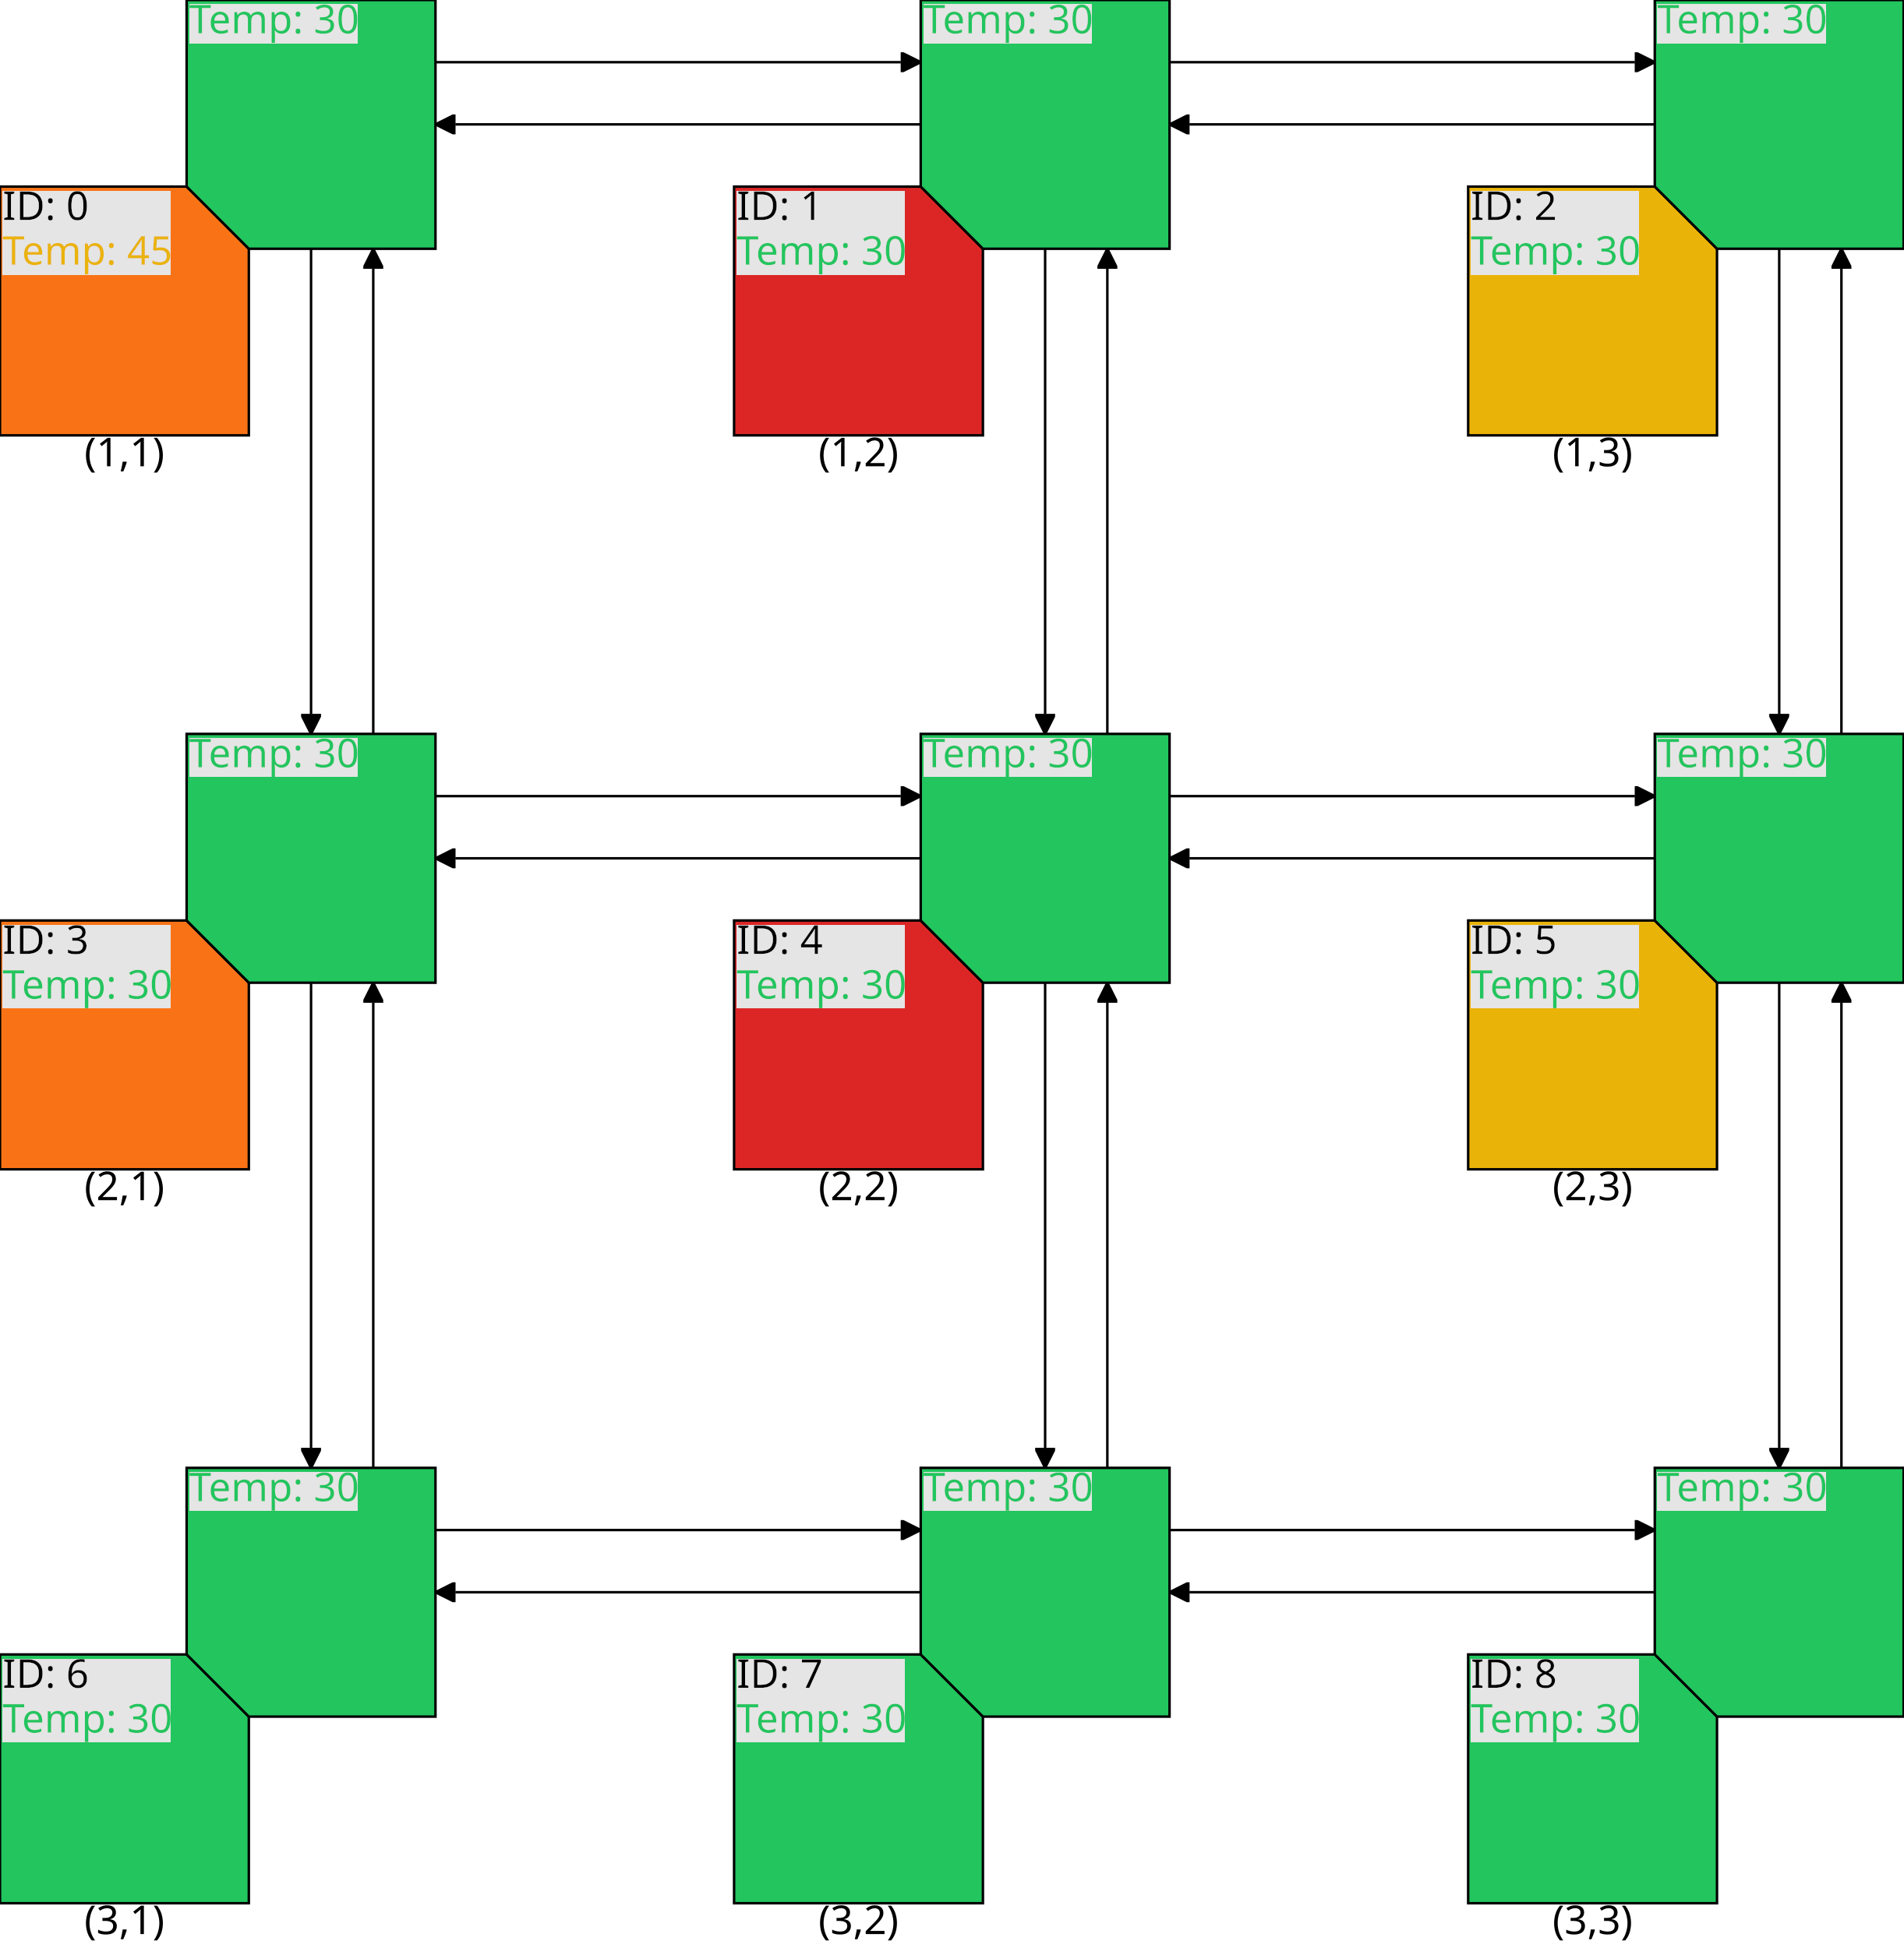
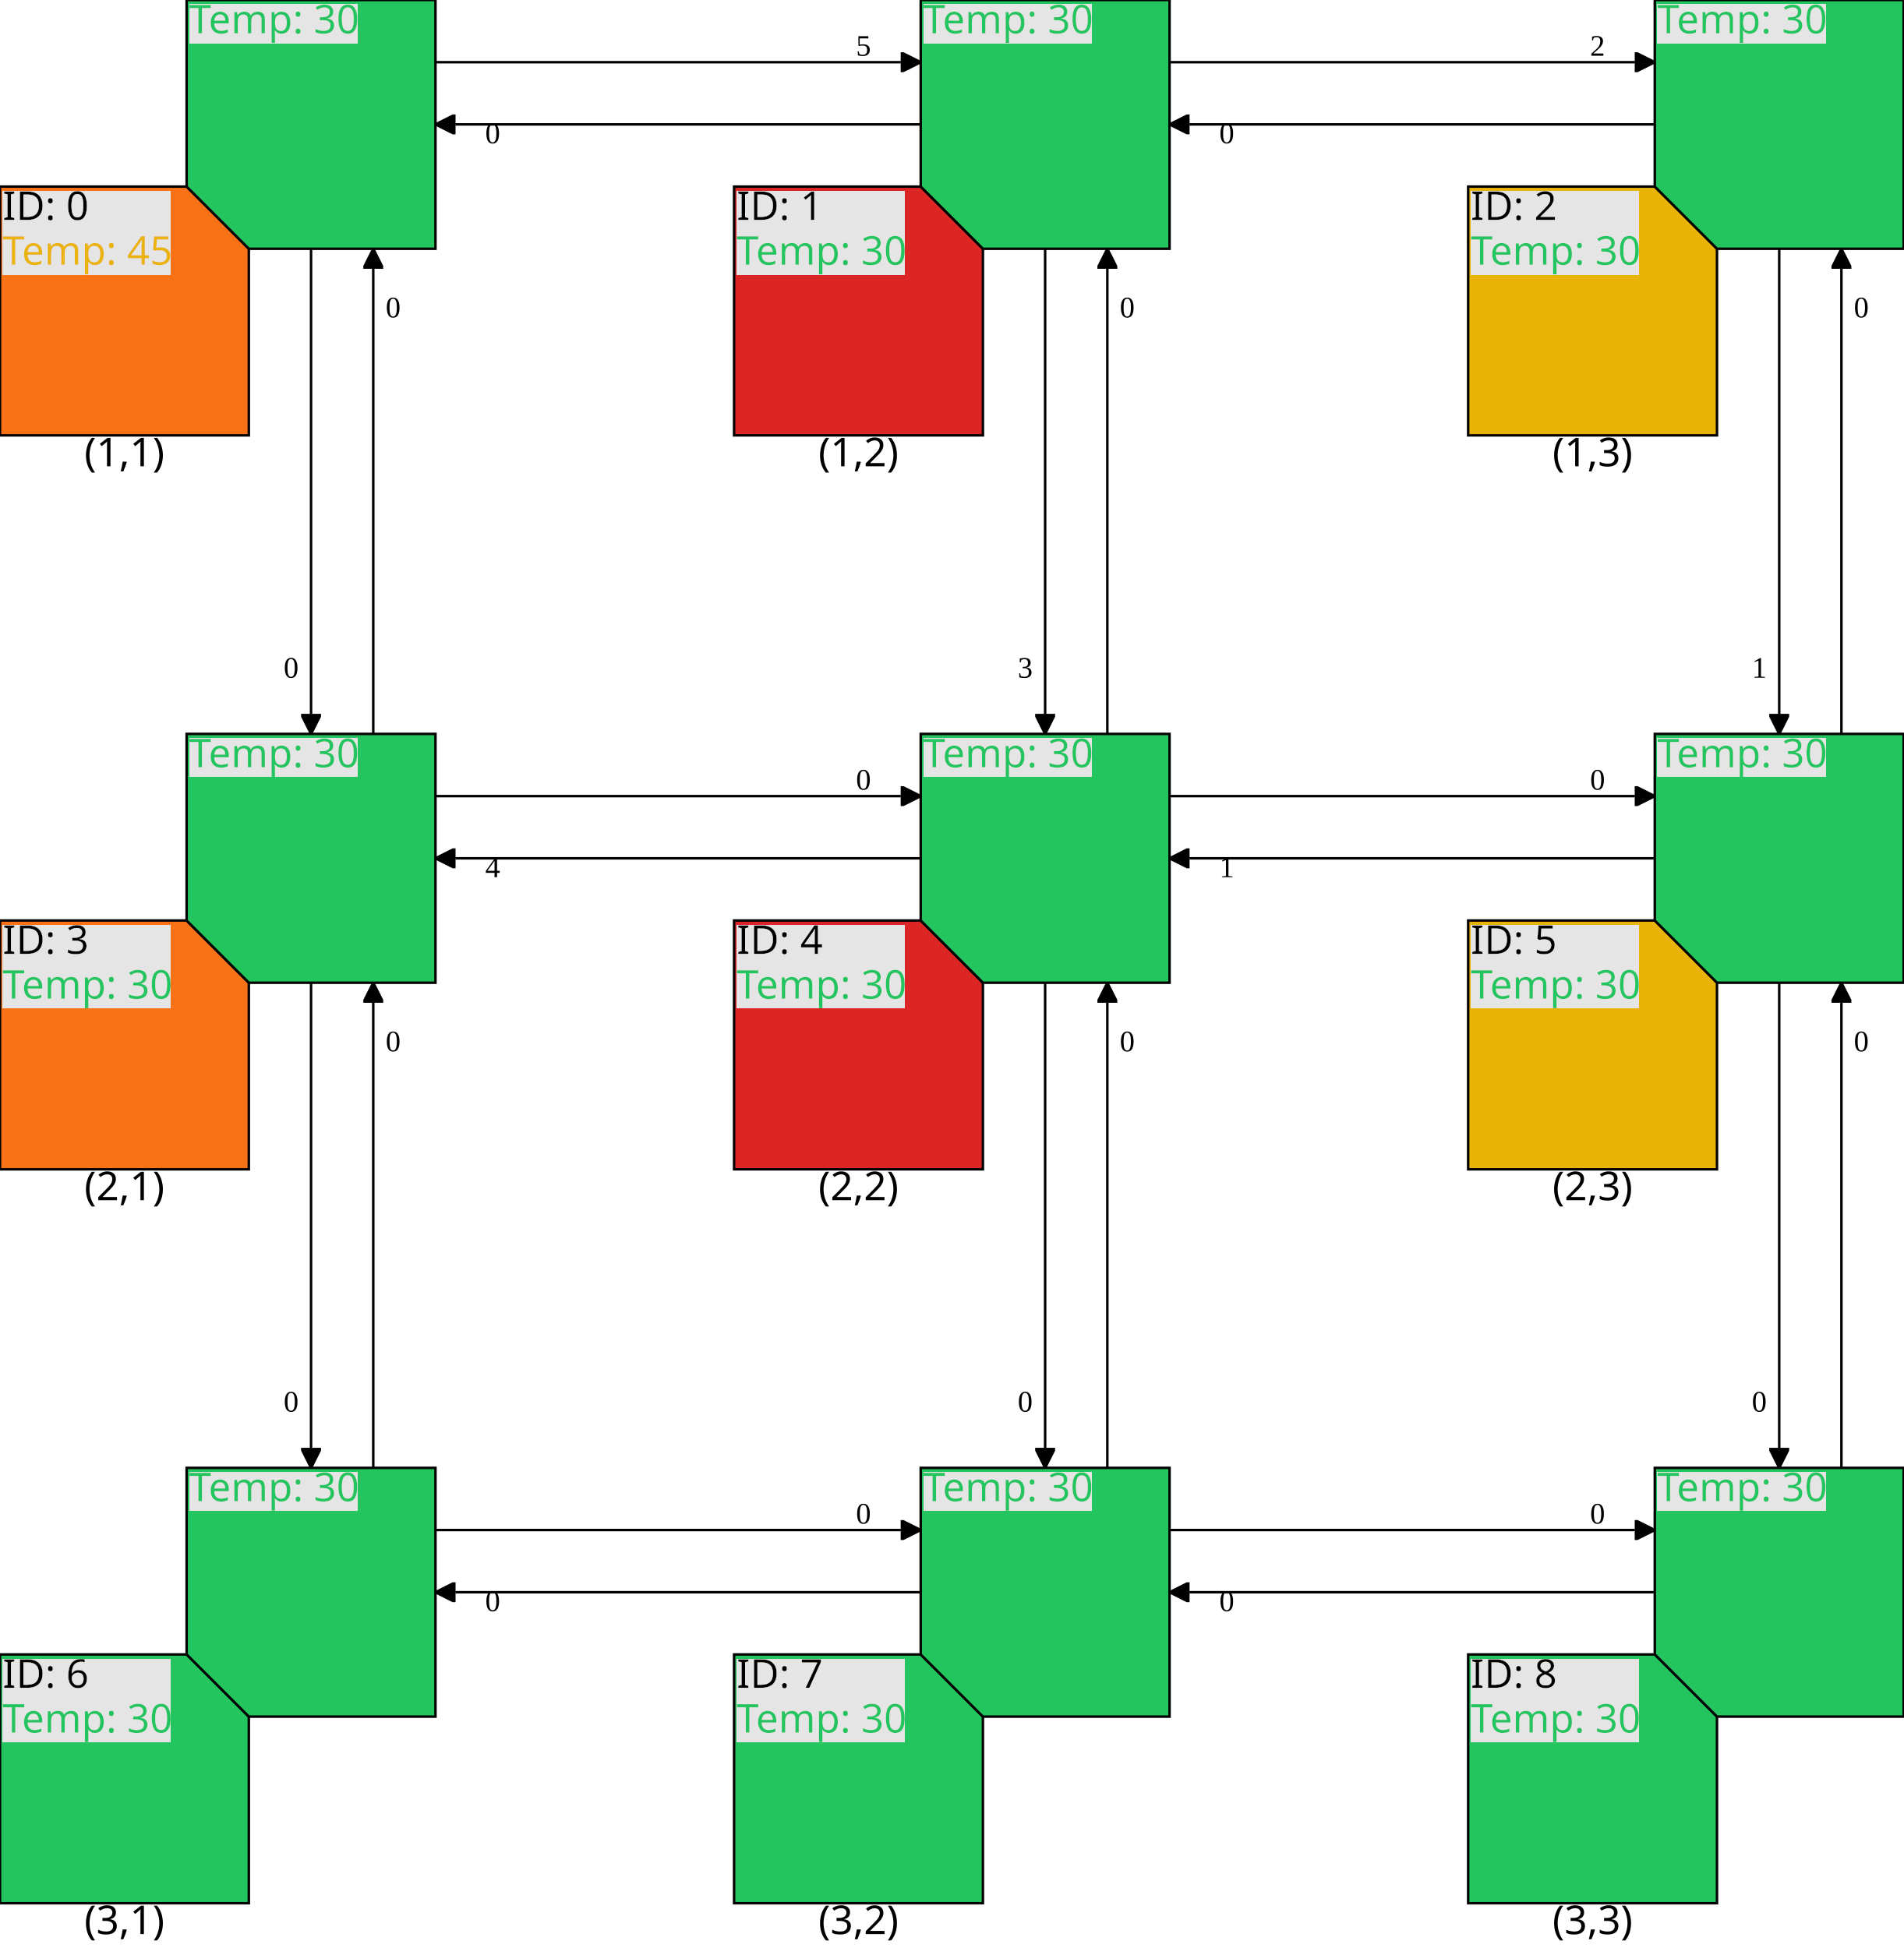
<svg xmlns="http://www.w3.org/2000/svg" preserveAspectRation="xMidYMid meet" class="w-full max-h-full" viewBox="0 0 765 783">
  <defs>
    <marker id="arrowHead" orient="auto" markerWidth="8" markerHeight="8" refY="4">
      <path d="M0,0 M0,0 V8 L8,4 Z" fill="black" fill-rule="evenodd" stroke="black" stroke-linecap="butt" stroke-width="1" />
    </marker>
    <filter x="0" y="0" width="1" height="1" id="textBackground">
      <feFlood flood-color="#e5e5e5" />
      <feComposite in="SourceGraphic" operator="or" />
    </filter>
  </defs>
  <g>
    <g>
      <g id="1,1">
        <path id="1,1c" d="M0,75 l0,100 l100,0 l0,-75 l-25,-25 l-75,0 Z" fill="#f97316" fill-rule="evenodd" stroke="black" stroke-linecap="butt" stroke-width="1" />
        <path id="1,1r" d="M75,75 l0,-75 l100,0 l0,100 l-75,0 Z" fill="#22c55e" fill-rule="evenodd" stroke="black" stroke-linecap="butt" stroke-width="1" />
      </g>
      <g id="1,2">
        <path id="1,2c" d="M295,75 l0,100 l100,0 l0,-75 l-25,-25 l-75,0 Z" fill="#dc2626" fill-rule="evenodd" stroke="black" stroke-linecap="butt" stroke-width="1" />
        <path id="1,2r" d="M370,75 l0,-75 l100,0 l0,100 l-75,0 Z" fill="#22c55e" fill-rule="evenodd" stroke="black" stroke-linecap="butt" stroke-width="1" />
      </g>
      <g id="1,3">
        <path id="1,3c" d="M590,75 l0,100 l100,0 l0,-75 l-25,-25 l-75,0 Z" fill="#eab308" fill-rule="evenodd" stroke="black" stroke-linecap="butt" stroke-width="1" />
        <path id="1,3r" d="M665,75 l0,-75 l100,0 l0,100 l-75,0 Z" fill="#22c55e" fill-rule="evenodd" stroke="black" stroke-linecap="butt" stroke-width="1" />
      </g>
      <g id="2,1">
        <path id="2,1c" d="M0,370 l0,100 l100,0 l0,-75 l-25,-25 l-75,0 Z" fill="#f97316" fill-rule="evenodd" stroke="black" stroke-linecap="butt" stroke-width="1" />
        <path id="2,1r" d="M75,370 l0,-75 l100,0 l0,100 l-75,0 Z" fill="#22c55e" fill-rule="evenodd" stroke="black" stroke-linecap="butt" stroke-width="1" />
      </g>
      <g id="2,2">
        <path id="2,2c" d="M295,370 l0,100 l100,0 l0,-75 l-25,-25 l-75,0 Z" fill="#dc2626" fill-rule="evenodd" stroke="black" stroke-linecap="butt" stroke-width="1" />
        <path id="2,2r" d="M370,370 l0,-75 l100,0 l0,100 l-75,0 Z" fill="#22c55e" fill-rule="evenodd" stroke="black" stroke-linecap="butt" stroke-width="1" />
      </g>
      <g id="2,3">
        <path id="2,3c" d="M590,370 l0,100 l100,0 l0,-75 l-25,-25 l-75,0 Z" fill="#eab308" fill-rule="evenodd" stroke="black" stroke-linecap="butt" stroke-width="1" />
        <path id="2,3r" d="M665,370 l0,-75 l100,0 l0,100 l-75,0 Z" fill="#22c55e" fill-rule="evenodd" stroke="black" stroke-linecap="butt" stroke-width="1" />
      </g>
      <g id="3,1">
        <path id="3,1c" d="M0,665 l0,100 l100,0 l0,-75 l-25,-25 l-75,0 Z" fill="#22c55e" fill-rule="evenodd" stroke="black" stroke-linecap="butt" stroke-width="1" />
        <path id="3,1r" d="M75,665 l0,-75 l100,0 l0,100 l-75,0 Z" fill="#22c55e" fill-rule="evenodd" stroke="black" stroke-linecap="butt" stroke-width="1" />
      </g>
      <g id="3,2">
        <path id="3,2c" d="M295,665 l0,100 l100,0 l0,-75 l-25,-25 l-75,0 Z" fill="#22c55e" fill-rule="evenodd" stroke="black" stroke-linecap="butt" stroke-width="1" />
        <path id="3,2r" d="M370,665 l0,-75 l100,0 l0,100 l-75,0 Z" fill="#22c55e" fill-rule="evenodd" stroke="black" stroke-linecap="butt" stroke-width="1" />
      </g>
      <g id="3,3">
        <path id="3,3c" d="M590,665 l0,100 l100,0 l0,-75 l-25,-25 l-75,0 Z" fill="#22c55e" fill-rule="evenodd" stroke="black" stroke-linecap="butt" stroke-width="1" />
        <path id="3,3r" d="M665,665 l0,-75 l100,0 l0,100 l-75,0 Z" fill="#22c55e" fill-rule="evenodd" stroke="black" stroke-linecap="butt" stroke-width="1" />
      </g>
    </g>
    <g>
      <path id="0-1" d="M175,25 h187" fill="#e5e5e5" fill-rule="evenodd" stroke="black" stroke-linecap="butt" stroke-width="1" marker-end="url(#arrowHead)" />
      <path id="0-3" d="M125,100 v187" fill="#e5e5e5" fill-rule="evenodd" stroke="black" stroke-linecap="butt" stroke-width="1" marker-end="url(#arrowHead)" />
      <path id="1-0" d="M370,50 h-187" fill="#e5e5e5" fill-rule="evenodd" stroke="black" stroke-linecap="butt" stroke-width="1" marker-end="url(#arrowHead)" />
      <path id="1-2" d="M470,25 h187" fill="#e5e5e5" fill-rule="evenodd" stroke="black" stroke-linecap="butt" stroke-width="1" marker-end="url(#arrowHead)" />
      <path id="1-4" d="M420,100 v187" fill="#e5e5e5" fill-rule="evenodd" stroke="black" stroke-linecap="butt" stroke-width="1" marker-end="url(#arrowHead)" />
      <path id="2-1" d="M665,50 h-187" fill="#e5e5e5" fill-rule="evenodd" stroke="black" stroke-linecap="butt" stroke-width="1" marker-end="url(#arrowHead)" />
      <path id="2-5" d="M715,100 v187" fill="#e5e5e5" fill-rule="evenodd" stroke="black" stroke-linecap="butt" stroke-width="1" marker-end="url(#arrowHead)" />
      <path id="3-0" d="M150,295 v-187" fill="#e5e5e5" fill-rule="evenodd" stroke="black" stroke-linecap="butt" stroke-width="1" marker-end="url(#arrowHead)" />
      <path id="3-4" d="M175,320 h187" fill="#e5e5e5" fill-rule="evenodd" stroke="black" stroke-linecap="butt" stroke-width="1" marker-end="url(#arrowHead)" />
      <path id="3-6" d="M125,395 v187" fill="#e5e5e5" fill-rule="evenodd" stroke="black" stroke-linecap="butt" stroke-width="1" marker-end="url(#arrowHead)" />
      <path id="4-1" d="M445,295 v-187" fill="#e5e5e5" fill-rule="evenodd" stroke="black" stroke-linecap="butt" stroke-width="1" marker-end="url(#arrowHead)" />
      <path id="4-3" d="M370,345 h-187" fill="#e5e5e5" fill-rule="evenodd" stroke="black" stroke-linecap="butt" stroke-width="1" marker-end="url(#arrowHead)" />
      <path id="4-5" d="M470,320 h187" fill="#e5e5e5" fill-rule="evenodd" stroke="black" stroke-linecap="butt" stroke-width="1" marker-end="url(#arrowHead)" />
      <path id="4-7" d="M420,395 v187" fill="#e5e5e5" fill-rule="evenodd" stroke="black" stroke-linecap="butt" stroke-width="1" marker-end="url(#arrowHead)" />
      <path id="5-2" d="M740,295 v-187" fill="#e5e5e5" fill-rule="evenodd" stroke="black" stroke-linecap="butt" stroke-width="1" marker-end="url(#arrowHead)" />
      <path id="5-4" d="M665,345 h-187" fill="#e5e5e5" fill-rule="evenodd" stroke="black" stroke-linecap="butt" stroke-width="1" marker-end="url(#arrowHead)" />
      <path id="5-8" d="M715,395 v187" fill="#e5e5e5" fill-rule="evenodd" stroke="black" stroke-linecap="butt" stroke-width="1" marker-end="url(#arrowHead)" />
      <path id="6-3" d="M150,590 v-187" fill="#e5e5e5" fill-rule="evenodd" stroke="black" stroke-linecap="butt" stroke-width="1" marker-end="url(#arrowHead)" />
      <path id="6-7" d="M175,615 h187" fill="#e5e5e5" fill-rule="evenodd" stroke="black" stroke-linecap="butt" stroke-width="1" marker-end="url(#arrowHead)" />
      <path id="7-4" d="M445,590 v-187" fill="#e5e5e5" fill-rule="evenodd" stroke="black" stroke-linecap="butt" stroke-width="1" marker-end="url(#arrowHead)" />
      <path id="7-6" d="M370,640 h-187" fill="#e5e5e5" fill-rule="evenodd" stroke="black" stroke-linecap="butt" stroke-width="1" marker-end="url(#arrowHead)" />
      <path id="7-8" d="M470,615 h187" fill="#e5e5e5" fill-rule="evenodd" stroke="black" stroke-linecap="butt" stroke-width="1" marker-end="url(#arrowHead)" />
      <path id="8-5" d="M740,590 v-187" fill="#e5e5e5" fill-rule="evenodd" stroke="black" stroke-linecap="butt" stroke-width="1" marker-end="url(#arrowHead)" />
      <path id="8-7" d="M665,640 h-187" fill="#e5e5e5" fill-rule="evenodd" stroke="black" stroke-linecap="butt" stroke-width="1" marker-end="url(#arrowHead)" />
+       <text x="350" y="25" dominant-baseline="text-after-edge" text-anchor="end">5</text>
+       <text x="120" y="275" dominant-baseline="text-after-edge" text-anchor="end">0</text>
+       <text x="645" y="25" dominant-baseline="text-after-edge" text-anchor="end">2</text>
+       <text x="415" y="275" dominant-baseline="text-after-edge" text-anchor="end">3</text>
+       <text x="195" y="50" dominant-baseline="text-before-edge">0</text>
+       <text x="710" y="275" dominant-baseline="text-after-edge" text-anchor="end">1</text>
+       <text x="490" y="50" dominant-baseline="text-before-edge">0</text>
+       <text x="155" y="120" dominant-baseline="text-before-edge">0</text>
+       <text x="350" y="320" dominant-baseline="text-after-edge" text-anchor="end">0</text>
+       <text x="120" y="570" dominant-baseline="text-after-edge" text-anchor="end">0</text>
+       <text x="450" y="120" dominant-baseline="text-before-edge">0</text>
+       <text x="645" y="320" dominant-baseline="text-after-edge" text-anchor="end">0</text>
+       <text x="415" y="570" dominant-baseline="text-after-edge" text-anchor="end">0</text>
+       <text x="195" y="345" dominant-baseline="text-before-edge">4</text>
+       <text x="745" y="120" dominant-baseline="text-before-edge">0</text>
+       <text x="710" y="570" dominant-baseline="text-after-edge" text-anchor="end">0</text>
+       <text x="490" y="345" dominant-baseline="text-before-edge">1</text>
+       <text x="155" y="415" dominant-baseline="text-before-edge">0</text>
+       <text x="350" y="615" dominant-baseline="text-after-edge" text-anchor="end">0</text>
+       <text x="450" y="415" dominant-baseline="text-before-edge">0</text>
+       <text x="645" y="615" dominant-baseline="text-after-edge" text-anchor="end">0</text>
+       <text x="195" y="640" dominant-baseline="text-before-edge">0</text>
+       <text x="745" y="415" dominant-baseline="text-before-edge">0</text>
+       <text x="490" y="640" dominant-baseline="text-before-edge">0</text>
    </g>
    <g>
      <g filter="url(#textBackground)" clip-path="path('m0,0 l0,100 l98,0 l0,-75 l-25,-25 l-75,0 Z')">
        <text x="1" y="76" font-size="16px" font-family="Roboto Mono" text-anchor="start" dominant-baseline="text-before-edge" fill="black">ID: 0</text>
        <text x="1" y="94" font-size="16px" font-family="Roboto Mono" text-anchor="start" dominant-baseline="text-before-edge" fill="#eab308">Temp: 45</text>
      </g>
      <g filter="url(#textBackground)" clip-path="path('m0,0 l0,74 l25,25 l73,0 l0,-100 Z')">
        <text x="76" y="1" font-size="16px" font-family="Roboto Mono" text-anchor="start" dominant-baseline="text-before-edge" fill="#22c55e">Temp: 30</text>
      </g>
      <text x="50" y="175" font-size="16px" font-family="Roboto Mono" text-anchor="middle" dominant-baseline="text-before-edge" fill="black">(1,1)</text>
    </g>
    <g>
      <g filter="url(#textBackground)" clip-path="path('m0,0 l0,100 l98,0 l0,-75 l-25,-25 l-75,0 Z')">
        <text x="296" y="76" font-size="16px" font-family="Roboto Mono" text-anchor="start" dominant-baseline="text-before-edge" fill="black">ID: 1</text>
        <text x="296" y="94" font-size="16px" font-family="Roboto Mono" text-anchor="start" dominant-baseline="text-before-edge" fill="#22c55e">Temp: 30</text>
      </g>
      <g filter="url(#textBackground)" clip-path="path('m0,0 l0,74 l25,25 l73,0 l0,-100 Z')">
        <text x="371" y="1" font-size="16px" font-family="Roboto Mono" text-anchor="start" dominant-baseline="text-before-edge" fill="#22c55e">Temp: 30</text>
      </g>
      <text x="345" y="175" font-size="16px" font-family="Roboto Mono" text-anchor="middle" dominant-baseline="text-before-edge" fill="black">(1,2)</text>
    </g>
    <g>
      <g filter="url(#textBackground)" clip-path="path('m0,0 l0,100 l98,0 l0,-75 l-25,-25 l-75,0 Z')">
        <text x="591" y="76" font-size="16px" font-family="Roboto Mono" text-anchor="start" dominant-baseline="text-before-edge" fill="black">ID: 2</text>
        <text x="591" y="94" font-size="16px" font-family="Roboto Mono" text-anchor="start" dominant-baseline="text-before-edge" fill="#22c55e">Temp: 30</text>
      </g>
      <g filter="url(#textBackground)" clip-path="path('m0,0 l0,74 l25,25 l73,0 l0,-100 Z')">
        <text x="666" y="1" font-size="16px" font-family="Roboto Mono" text-anchor="start" dominant-baseline="text-before-edge" fill="#22c55e">Temp: 30</text>
      </g>
      <text x="640" y="175" font-size="16px" font-family="Roboto Mono" text-anchor="middle" dominant-baseline="text-before-edge" fill="black">(1,3)</text>
    </g>
    <g>
      <g filter="url(#textBackground)" clip-path="path('m0,0 l0,100 l98,0 l0,-75 l-25,-25 l-75,0 Z')">
        <text x="1" y="371" font-size="16px" font-family="Roboto Mono" text-anchor="start" dominant-baseline="text-before-edge" fill="black">ID: 3</text>
        <text x="1" y="389" font-size="16px" font-family="Roboto Mono" text-anchor="start" dominant-baseline="text-before-edge" fill="#22c55e">Temp: 30</text>
      </g>
      <g filter="url(#textBackground)" clip-path="path('m0,0 l0,74 l25,25 l73,0 l0,-100 Z')">
        <text x="76" y="296" font-size="16px" font-family="Roboto Mono" text-anchor="start" dominant-baseline="text-before-edge" fill="#22c55e">Temp: 30</text>
      </g>
      <text x="50" y="470" font-size="16px" font-family="Roboto Mono" text-anchor="middle" dominant-baseline="text-before-edge" fill="black">(2,1)</text>
    </g>
    <g>
      <g filter="url(#textBackground)" clip-path="path('m0,0 l0,100 l98,0 l0,-75 l-25,-25 l-75,0 Z')">
        <text x="296" y="371" font-size="16px" font-family="Roboto Mono" text-anchor="start" dominant-baseline="text-before-edge" fill="black">ID: 4</text>
        <text x="296" y="389" font-size="16px" font-family="Roboto Mono" text-anchor="start" dominant-baseline="text-before-edge" fill="#22c55e">Temp: 30</text>
      </g>
      <g filter="url(#textBackground)" clip-path="path('m0,0 l0,74 l25,25 l73,0 l0,-100 Z')">
        <text x="371" y="296" font-size="16px" font-family="Roboto Mono" text-anchor="start" dominant-baseline="text-before-edge" fill="#22c55e">Temp: 30</text>
      </g>
      <text x="345" y="470" font-size="16px" font-family="Roboto Mono" text-anchor="middle" dominant-baseline="text-before-edge" fill="black">(2,2)</text>
    </g>
    <g>
      <g filter="url(#textBackground)" clip-path="path('m0,0 l0,100 l98,0 l0,-75 l-25,-25 l-75,0 Z')">
        <text x="591" y="371" font-size="16px" font-family="Roboto Mono" text-anchor="start" dominant-baseline="text-before-edge" fill="black">ID: 5</text>
        <text x="591" y="389" font-size="16px" font-family="Roboto Mono" text-anchor="start" dominant-baseline="text-before-edge" fill="#22c55e">Temp: 30</text>
      </g>
      <g filter="url(#textBackground)" clip-path="path('m0,0 l0,74 l25,25 l73,0 l0,-100 Z')">
        <text x="666" y="296" font-size="16px" font-family="Roboto Mono" text-anchor="start" dominant-baseline="text-before-edge" fill="#22c55e">Temp: 30</text>
      </g>
      <text x="640" y="470" font-size="16px" font-family="Roboto Mono" text-anchor="middle" dominant-baseline="text-before-edge" fill="black">(2,3)</text>
    </g>
    <g>
      <g filter="url(#textBackground)" clip-path="path('m0,0 l0,100 l98,0 l0,-75 l-25,-25 l-75,0 Z')">
        <text x="1" y="666" font-size="16px" font-family="Roboto Mono" text-anchor="start" dominant-baseline="text-before-edge" fill="black">ID: 6</text>
        <text x="1" y="684" font-size="16px" font-family="Roboto Mono" text-anchor="start" dominant-baseline="text-before-edge" fill="#22c55e">Temp: 30</text>
      </g>
      <g filter="url(#textBackground)" clip-path="path('m0,0 l0,74 l25,25 l73,0 l0,-100 Z')">
        <text x="76" y="591" font-size="16px" font-family="Roboto Mono" text-anchor="start" dominant-baseline="text-before-edge" fill="#22c55e">Temp: 30</text>
      </g>
      <text x="50" y="765" font-size="16px" font-family="Roboto Mono" text-anchor="middle" dominant-baseline="text-before-edge" fill="black">(3,1)</text>
    </g>
    <g>
      <g filter="url(#textBackground)" clip-path="path('m0,0 l0,100 l98,0 l0,-75 l-25,-25 l-75,0 Z')">
        <text x="296" y="666" font-size="16px" font-family="Roboto Mono" text-anchor="start" dominant-baseline="text-before-edge" fill="black">ID: 7</text>
        <text x="296" y="684" font-size="16px" font-family="Roboto Mono" text-anchor="start" dominant-baseline="text-before-edge" fill="#22c55e">Temp: 30</text>
      </g>
      <g filter="url(#textBackground)" clip-path="path('m0,0 l0,74 l25,25 l73,0 l0,-100 Z')">
        <text x="371" y="591" font-size="16px" font-family="Roboto Mono" text-anchor="start" dominant-baseline="text-before-edge" fill="#22c55e">Temp: 30</text>
      </g>
      <text x="345" y="765" font-size="16px" font-family="Roboto Mono" text-anchor="middle" dominant-baseline="text-before-edge" fill="black">(3,2)</text>
    </g>
    <g>
      <g filter="url(#textBackground)" clip-path="path('m0,0 l0,100 l98,0 l0,-75 l-25,-25 l-75,0 Z')">
        <text x="591" y="666" font-size="16px" font-family="Roboto Mono" text-anchor="start" dominant-baseline="text-before-edge" fill="black">ID: 8</text>
        <text x="591" y="684" font-size="16px" font-family="Roboto Mono" text-anchor="start" dominant-baseline="text-before-edge" fill="#22c55e">Temp: 30</text>
      </g>
      <g filter="url(#textBackground)" clip-path="path('m0,0 l0,74 l25,25 l73,0 l0,-100 Z')">
        <text x="666" y="591" font-size="16px" font-family="Roboto Mono" text-anchor="start" dominant-baseline="text-before-edge" fill="#22c55e">Temp: 30</text>
      </g>
      <text x="640" y="765" font-size="16px" font-family="Roboto Mono" text-anchor="middle" dominant-baseline="text-before-edge" fill="black">(3,3)</text>
    </g>
  </g>
  <rect width="100%" height="100%" fill="none" stroke="#ff0000" stroke-width="1" opacity="0" />
</svg>
